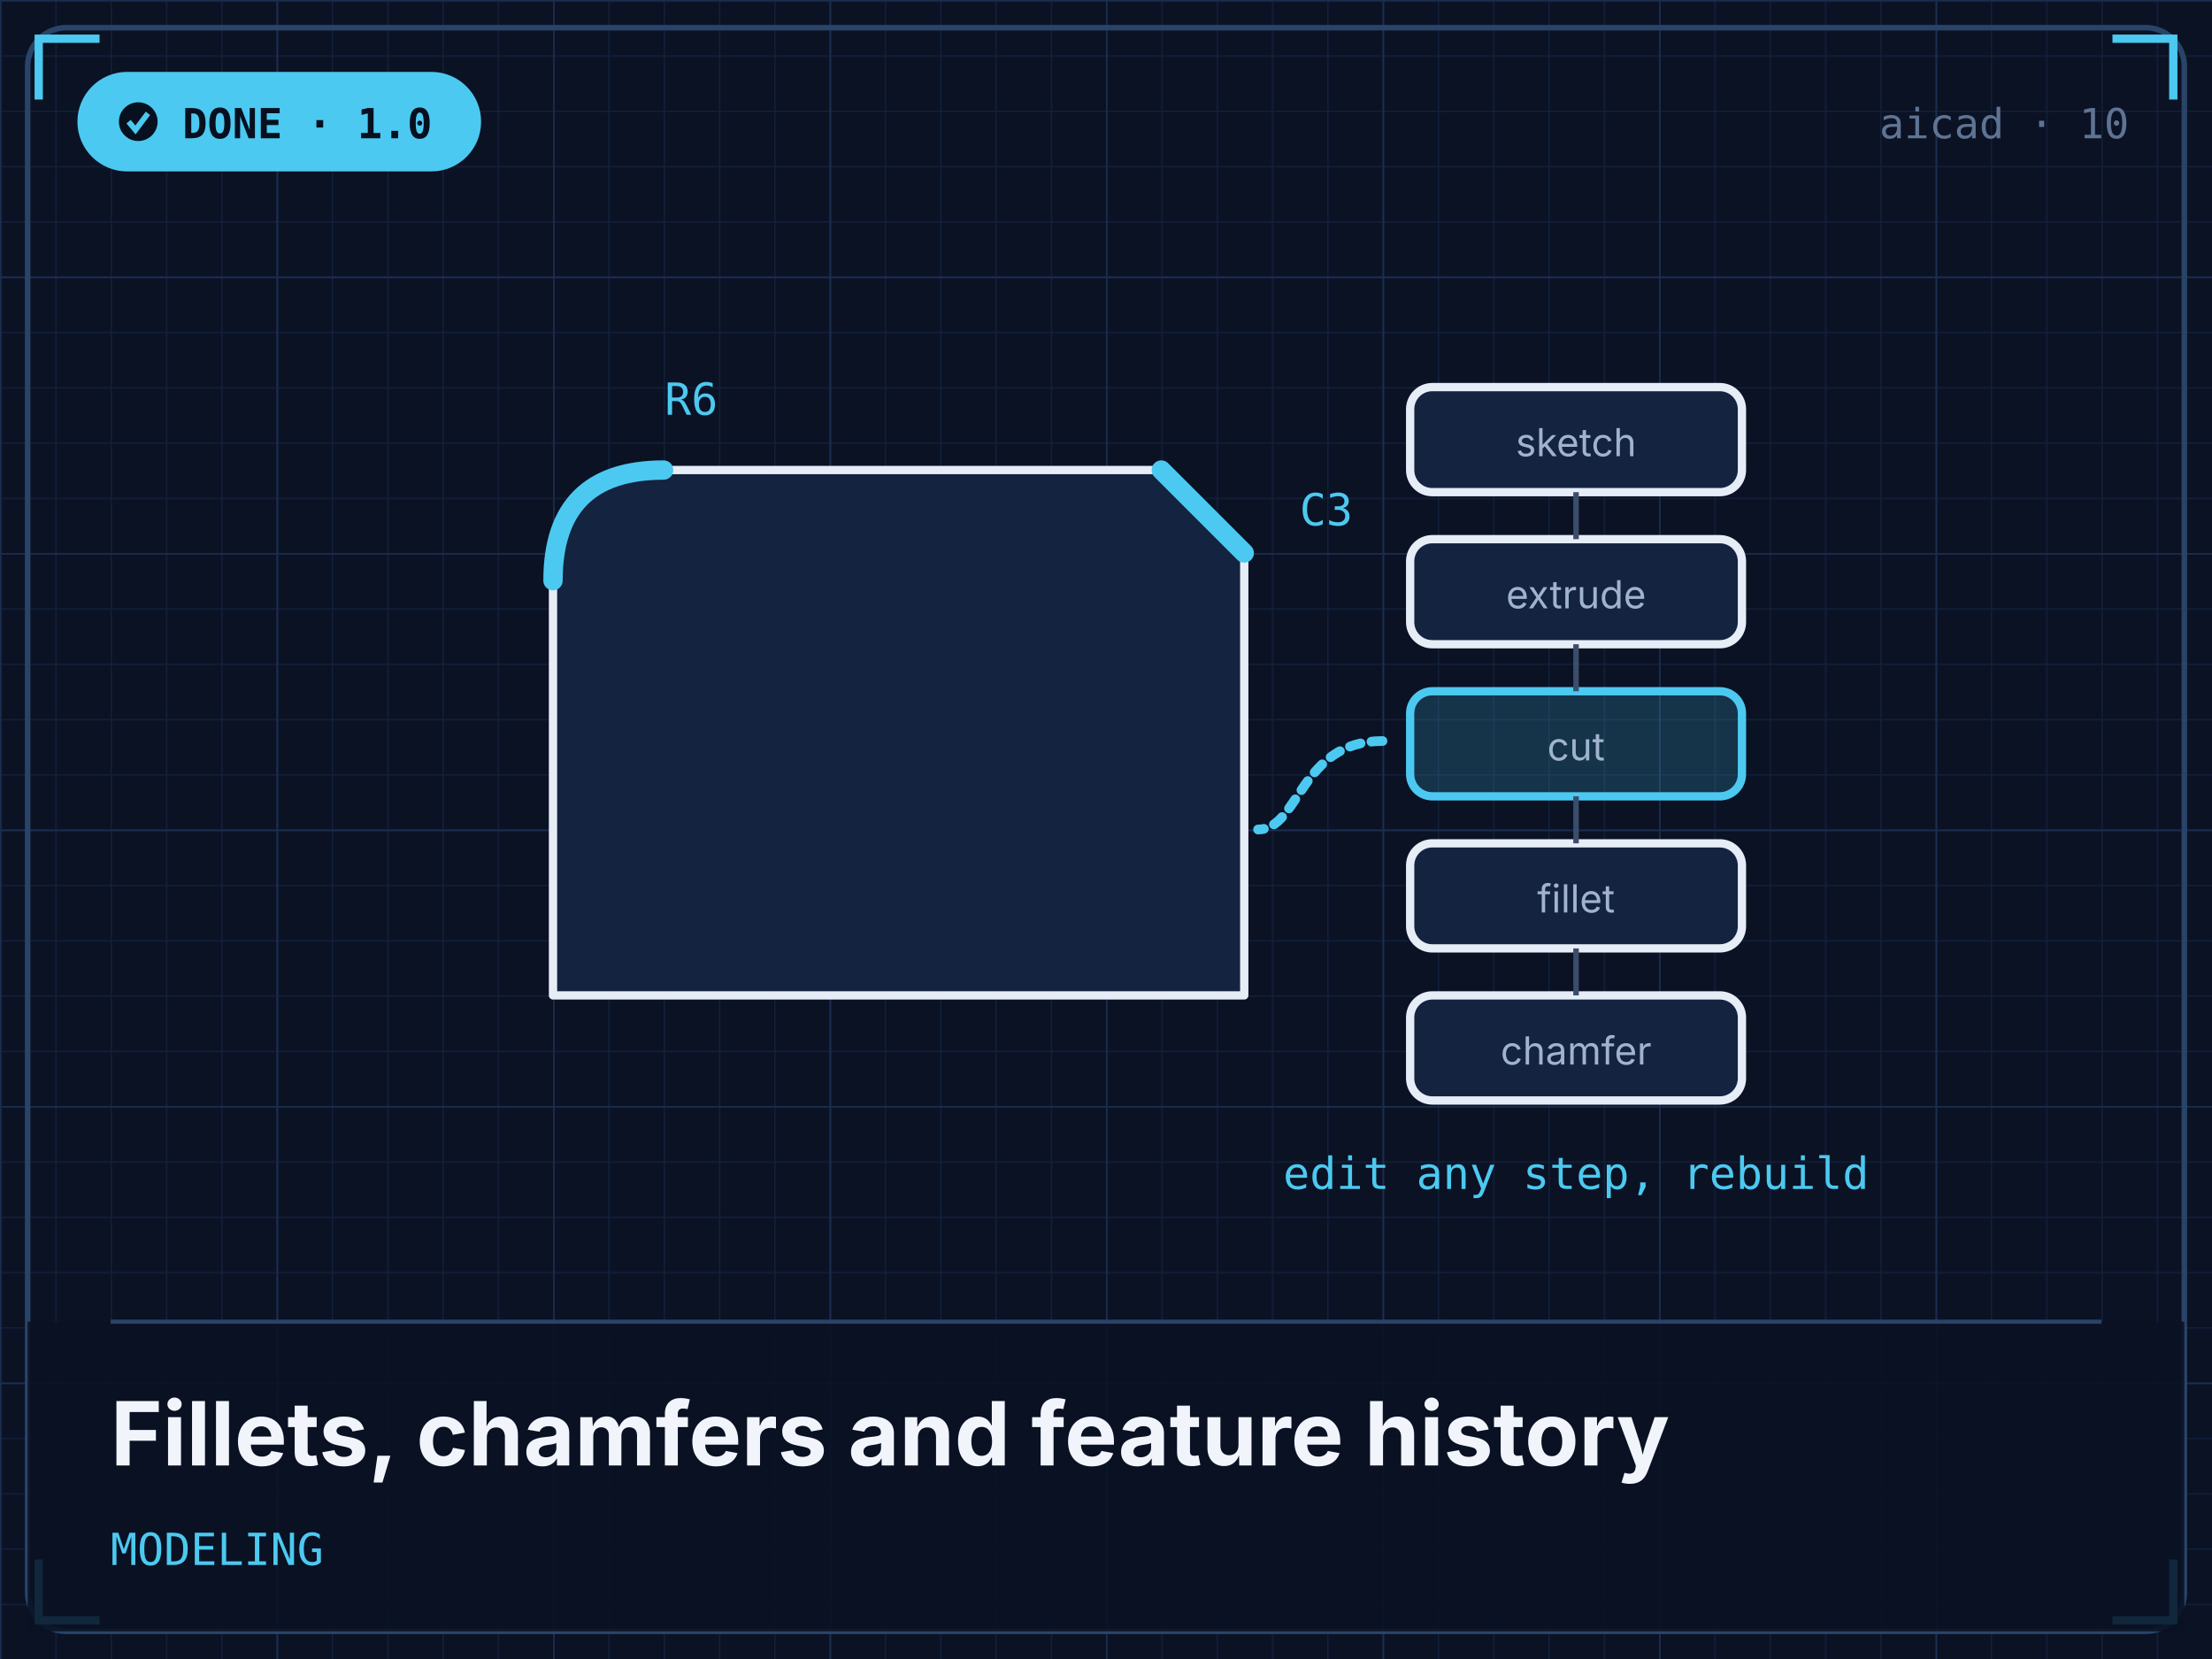
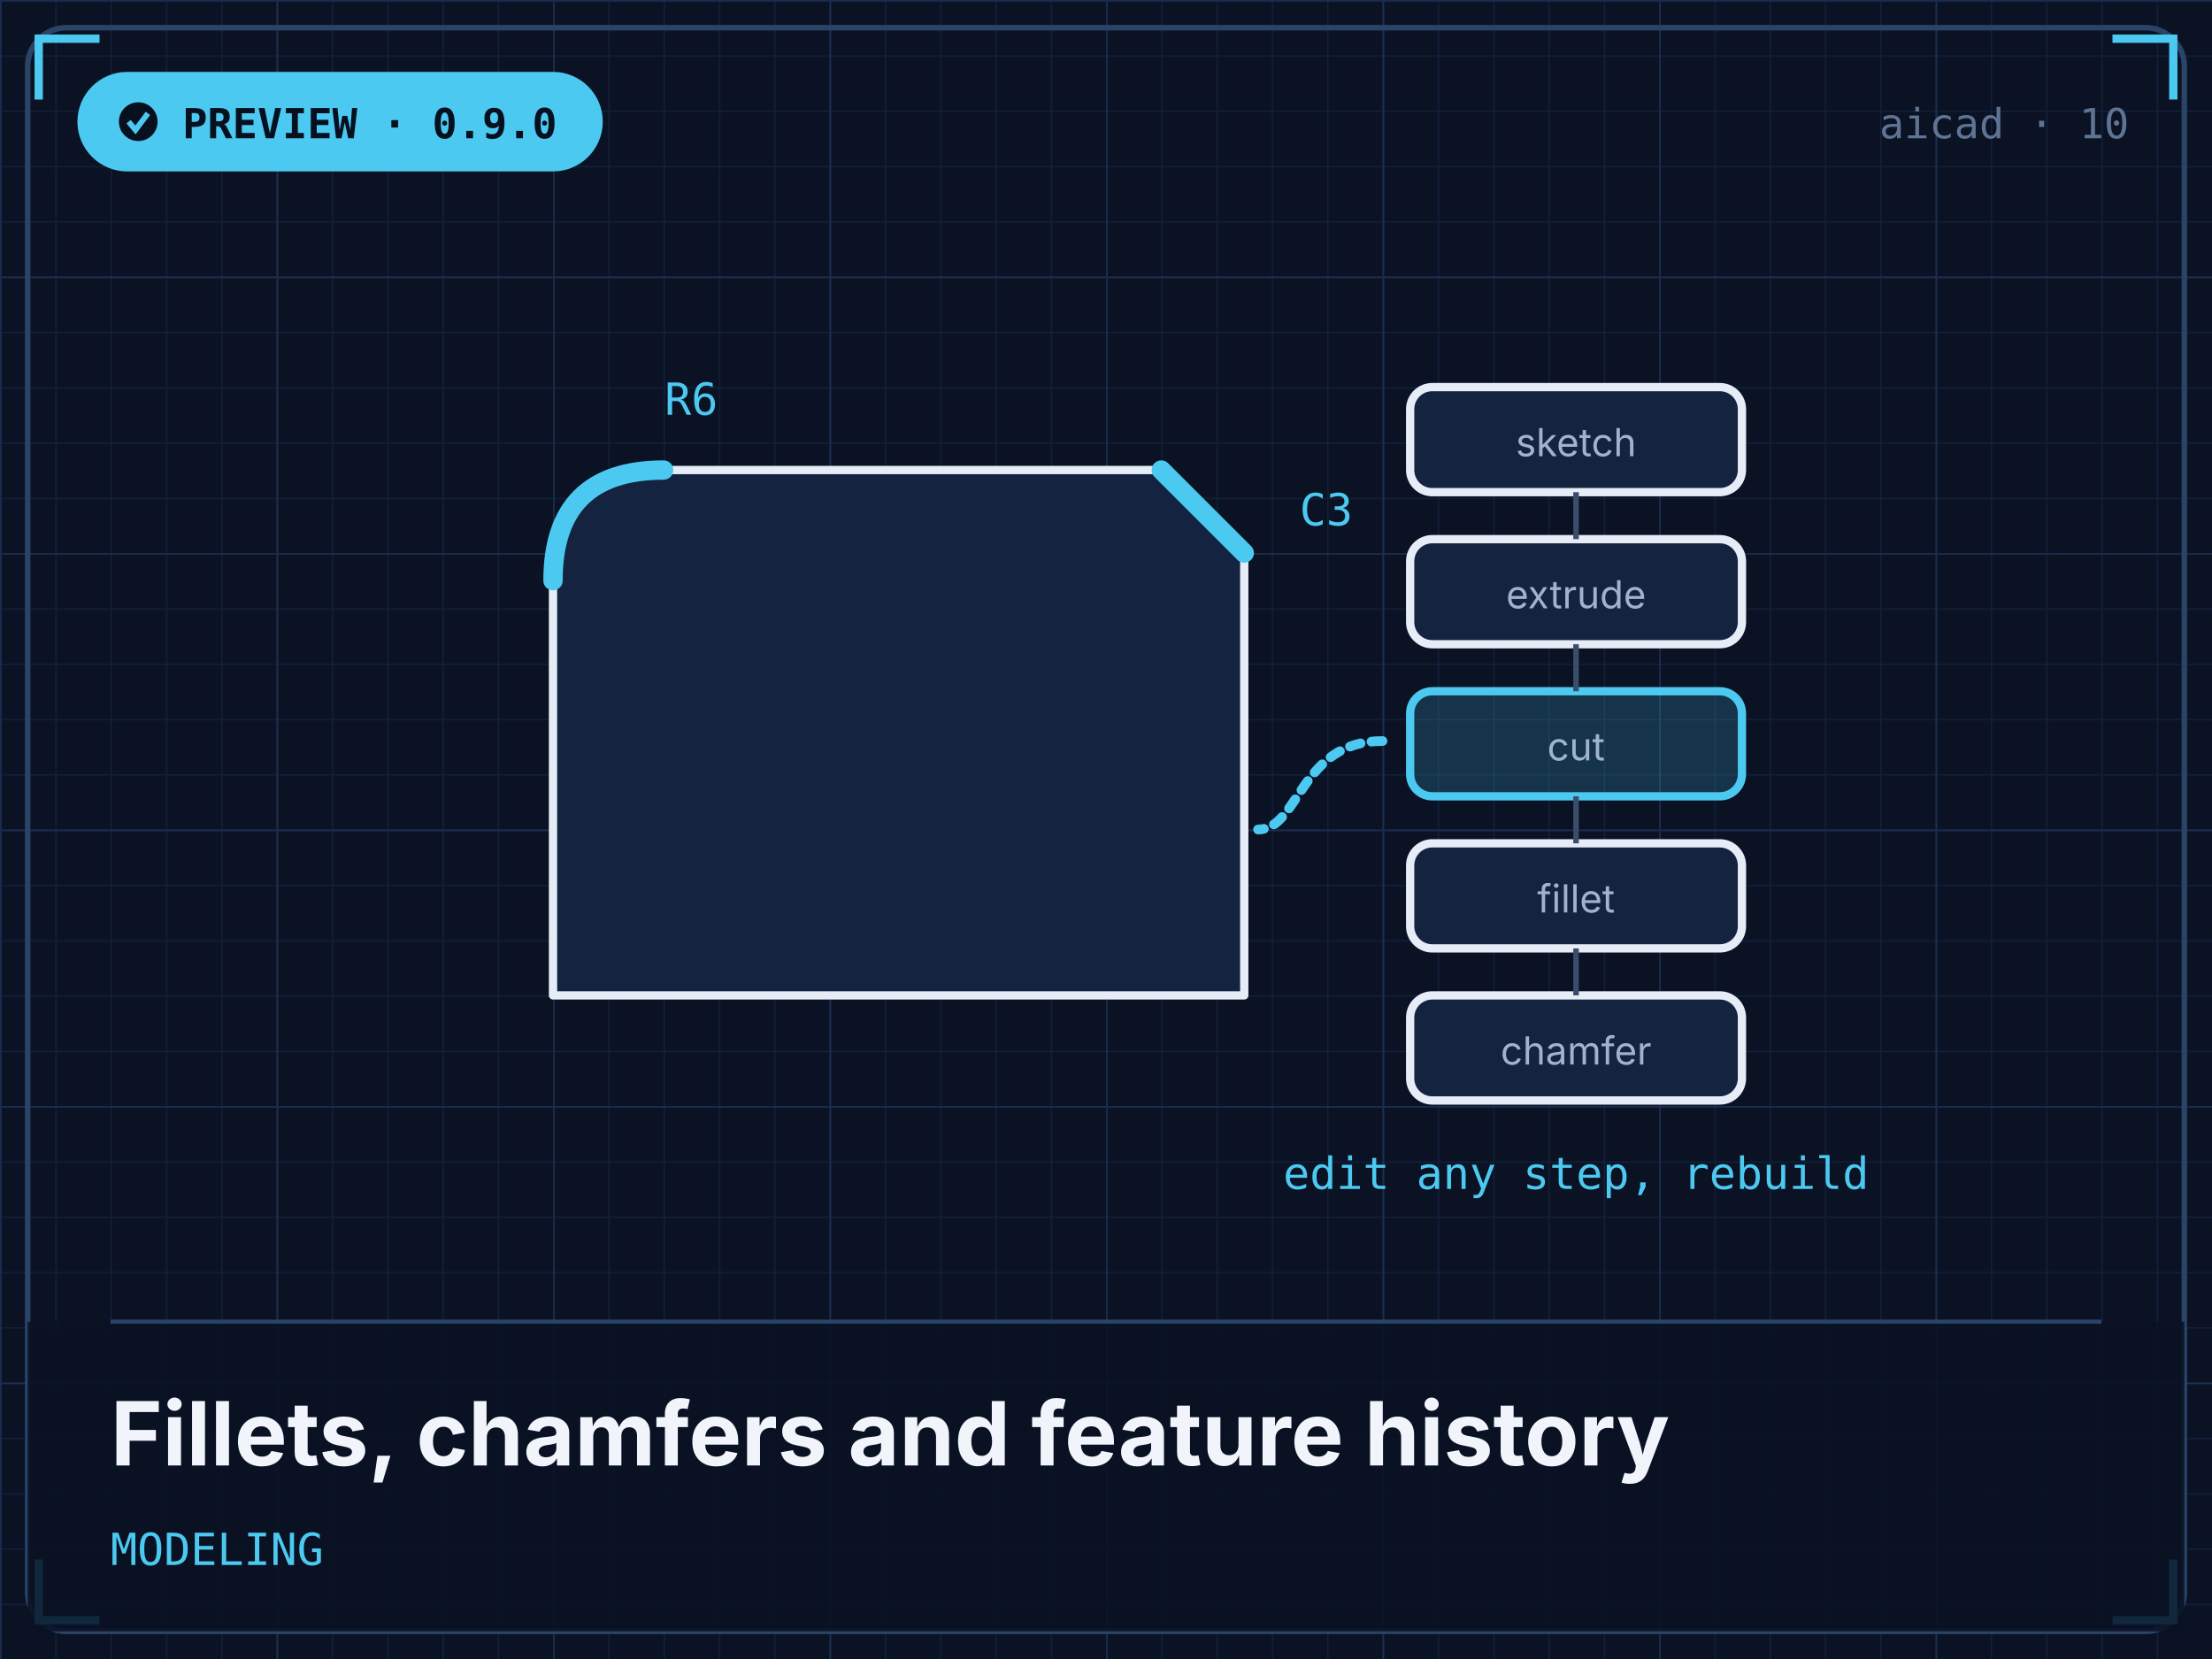
<svg xmlns="http://www.w3.org/2000/svg" width="800" height="600" viewBox="0 0 800 600" role="img" aria-label="Fillets, chamfers and feature history">
  <style>
.ln{fill:none;stroke:#e6edf7;stroke-width:3;stroke-linejoin:round;stroke-linecap:round}
.lf{fill:#14233f;stroke:#e6edf7;stroke-width:3;stroke-linejoin:round}
.lfi{fill:none;stroke:#14233f}
.lf2{fill:#0f1b33;stroke:#9fb3cf;stroke-width:2.5;stroke-linejoin:round}
.lf3{fill:#4cc9f0;fill-opacity:.35;stroke:#4cc9f0;stroke-width:3}
.fa{fill:#4cc9f0;fill-opacity:.18;stroke:#4cc9f0;stroke-width:3;stroke-linejoin:round}
.ac{fill:none;stroke:#4cc9f0;stroke-width:3.5;stroke-linecap:round;stroke-linejoin:round}
.ac-head{fill:#4cc9f0}
.af{fill:#4cc9f0}
.dm{stroke:#3a4d6b;stroke-width:2;fill:none}
.tl{fill:#e6edf7;font-family:'Inter','DejaVu Sans','Segoe UI',Arial,sans-serif;font-size:20px;font-weight:700}
.tm{fill:#4cc9f0;font-family:'JetBrains Mono','DejaVu Sans Mono',Consolas,monospace;font-size:16px}
.ts{fill:#9fb3cf;font-family:'Inter','DejaVu Sans','Segoe UI',Arial,sans-serif;font-size:14px}
.st-wip .lf,.st-wip .ln{stroke:#cbd5e1}
.st-next .lf{stroke:#4cc9f0;fill:#0f2440}
.st-next .ln{stroke:#4cc9f0}
.st-future .lf,.st-future .ln{stroke:#8aa0c0;stroke-dasharray:9 6}
.st-future .lf{fill:#101b31}
.st-future .lfi{stroke:#101b31;stroke-dasharray:none}
.st-next .lfi{stroke:#0f2440}
.st-future .lf2{stroke:#5f7393;stroke-dasharray:6 5}
.st-future .ac{stroke-opacity:.8}
.st-future .fa{fill-opacity:.09}
.mini text{display:none}
</style>
  <defs>
    <pattern id="gfillethistory" width="20" height="20" patternUnits="userSpaceOnUse">
      <path d="M20 0H0V20" fill="none" stroke="#12203a" stroke-width="1" />
    </pattern>
    <pattern id="Gfillethistory" width="100" height="100" patternUnits="userSpaceOnUse">
      <path d="M100 0H0V100" fill="none" stroke="#1a2c4c" stroke-width="1.2" />
    </pattern>
  </defs>
  <rect width="800" height="600" fill="#0a1224" />
  <rect width="800" height="600" fill="url(#gfillethistory)" />
  <rect width="800" height="600" fill="url(#Gfillethistory)" />
  <rect x="10" y="10" width="780" height="580" rx="14" fill="none" stroke="#2a4468" stroke-width="2" />
  <path d="M14,36 V14 H36" fill="none" stroke="#4cc9f0" stroke-width="3" />
  <path d="M786,36 V14 H764" fill="none" stroke="#4cc9f0" stroke-width="3" />
  <path d="M14,564 V586 H36" fill="none" stroke="#4cc9f0" stroke-width="3" />
  <path d="M786,564 V586 H764" fill="none" stroke="#4cc9f0" stroke-width="3" />
-   <rect x="28" y="26" width="146.0" height="36" rx="18" fill="#4cc9f0" />
+   <rect x="28" y="26" width="190.0" height="36" rx="18" fill="#4cc9f0" />
  <circle cx="50" cy="44" r="7" fill="#06101f" />
  <path d="M46.5,44 l2.5,3 l4.5,-6" stroke="#4cc9f0" stroke-width="2" fill="none" />
-   <text x="66" y="50" fill="#06101f" font-family="'JetBrains Mono','DejaVu Sans Mono',Consolas,monospace" font-size="15" font-weight="700">DONE · 1.0</text>
+   <text x="66" y="50" fill="#06101f" font-family="'JetBrains Mono','DejaVu Sans Mono',Consolas,monospace" font-size="15" font-weight="700">PREVIEW · 0.9.0</text>
  <text x="770" y="50" text-anchor="end" fill="#5f7393" font-family="'JetBrains Mono','DejaVu Sans Mono',Consolas,monospace" font-size="15">aicad · 10</text>
  <g class="st-done">
    <path class="lf" d="M200,360 L200,210 Q200,170 240,170 L420,170 L450,200 L450,360 Z" />
    <path class="ac" d="M200,210 Q200,170 240,170" style="stroke-width:7" />
    <path class="ac" d="M420,170 L450,200" style="stroke-width:7" />
    <text class="tm" x="250" y="150" text-anchor="middle">R6</text>
    <text class="tm" x="470" y="190" text-anchor="start">C3</text>
    <rect class="lf" x="510" y="140" width="120" height="38" rx="8" />
    <text class="ts" x="570" y="165" text-anchor="middle">sketch</text>
    <rect class="lf" x="510" y="195" width="120" height="38" rx="8" />
    <text class="ts" x="570" y="220" text-anchor="middle">extrude</text>
    <line class="dm" x1="570" y1="178" x2="570" y2="195" />
    <rect class="fa" x="510" y="250" width="120" height="38" rx="8" />
    <text class="ts" x="570" y="275" text-anchor="middle">cut</text>
    <line class="dm" x1="570" y1="233" x2="570" y2="250" />
    <rect class="lf" x="510" y="305" width="120" height="38" rx="8" />
    <text class="ts" x="570" y="330" text-anchor="middle">fillet</text>
    <line class="dm" x1="570" y1="288" x2="570" y2="305" />
    <rect class="lf" x="510" y="360" width="120" height="38" rx="8" />
    <text class="ts" x="570" y="385" text-anchor="middle">chamfer</text>
    <line class="dm" x1="570" y1="343" x2="570" y2="360" />
    <path class="ac" d="M500,268 C470,268 470,300 455,300" style="stroke-dasharray:4 4" />
    <text class="tm" x="570" y="430" text-anchor="middle">edit any step, rebuild</text>
  </g>
  <rect x="10" y="478" width="780" height="112" fill="#0a1224" fill-opacity=".88" />
  <line x1="40" y1="478" x2="760" y2="478" stroke="#2a4468" stroke-width="1.5" />
  <text x="40" y="530" fill="#f1f5fb" font-family="'Inter','DejaVu Sans','Segoe UI',Arial,sans-serif" font-size="32" font-weight="700">Fillets, chamfers and feature history</text>
  <text x="40" y="566" fill="#4cc9f0" font-family="'JetBrains Mono','DejaVu Sans Mono',Consolas,monospace" font-size="16">MODELING</text>
</svg>
